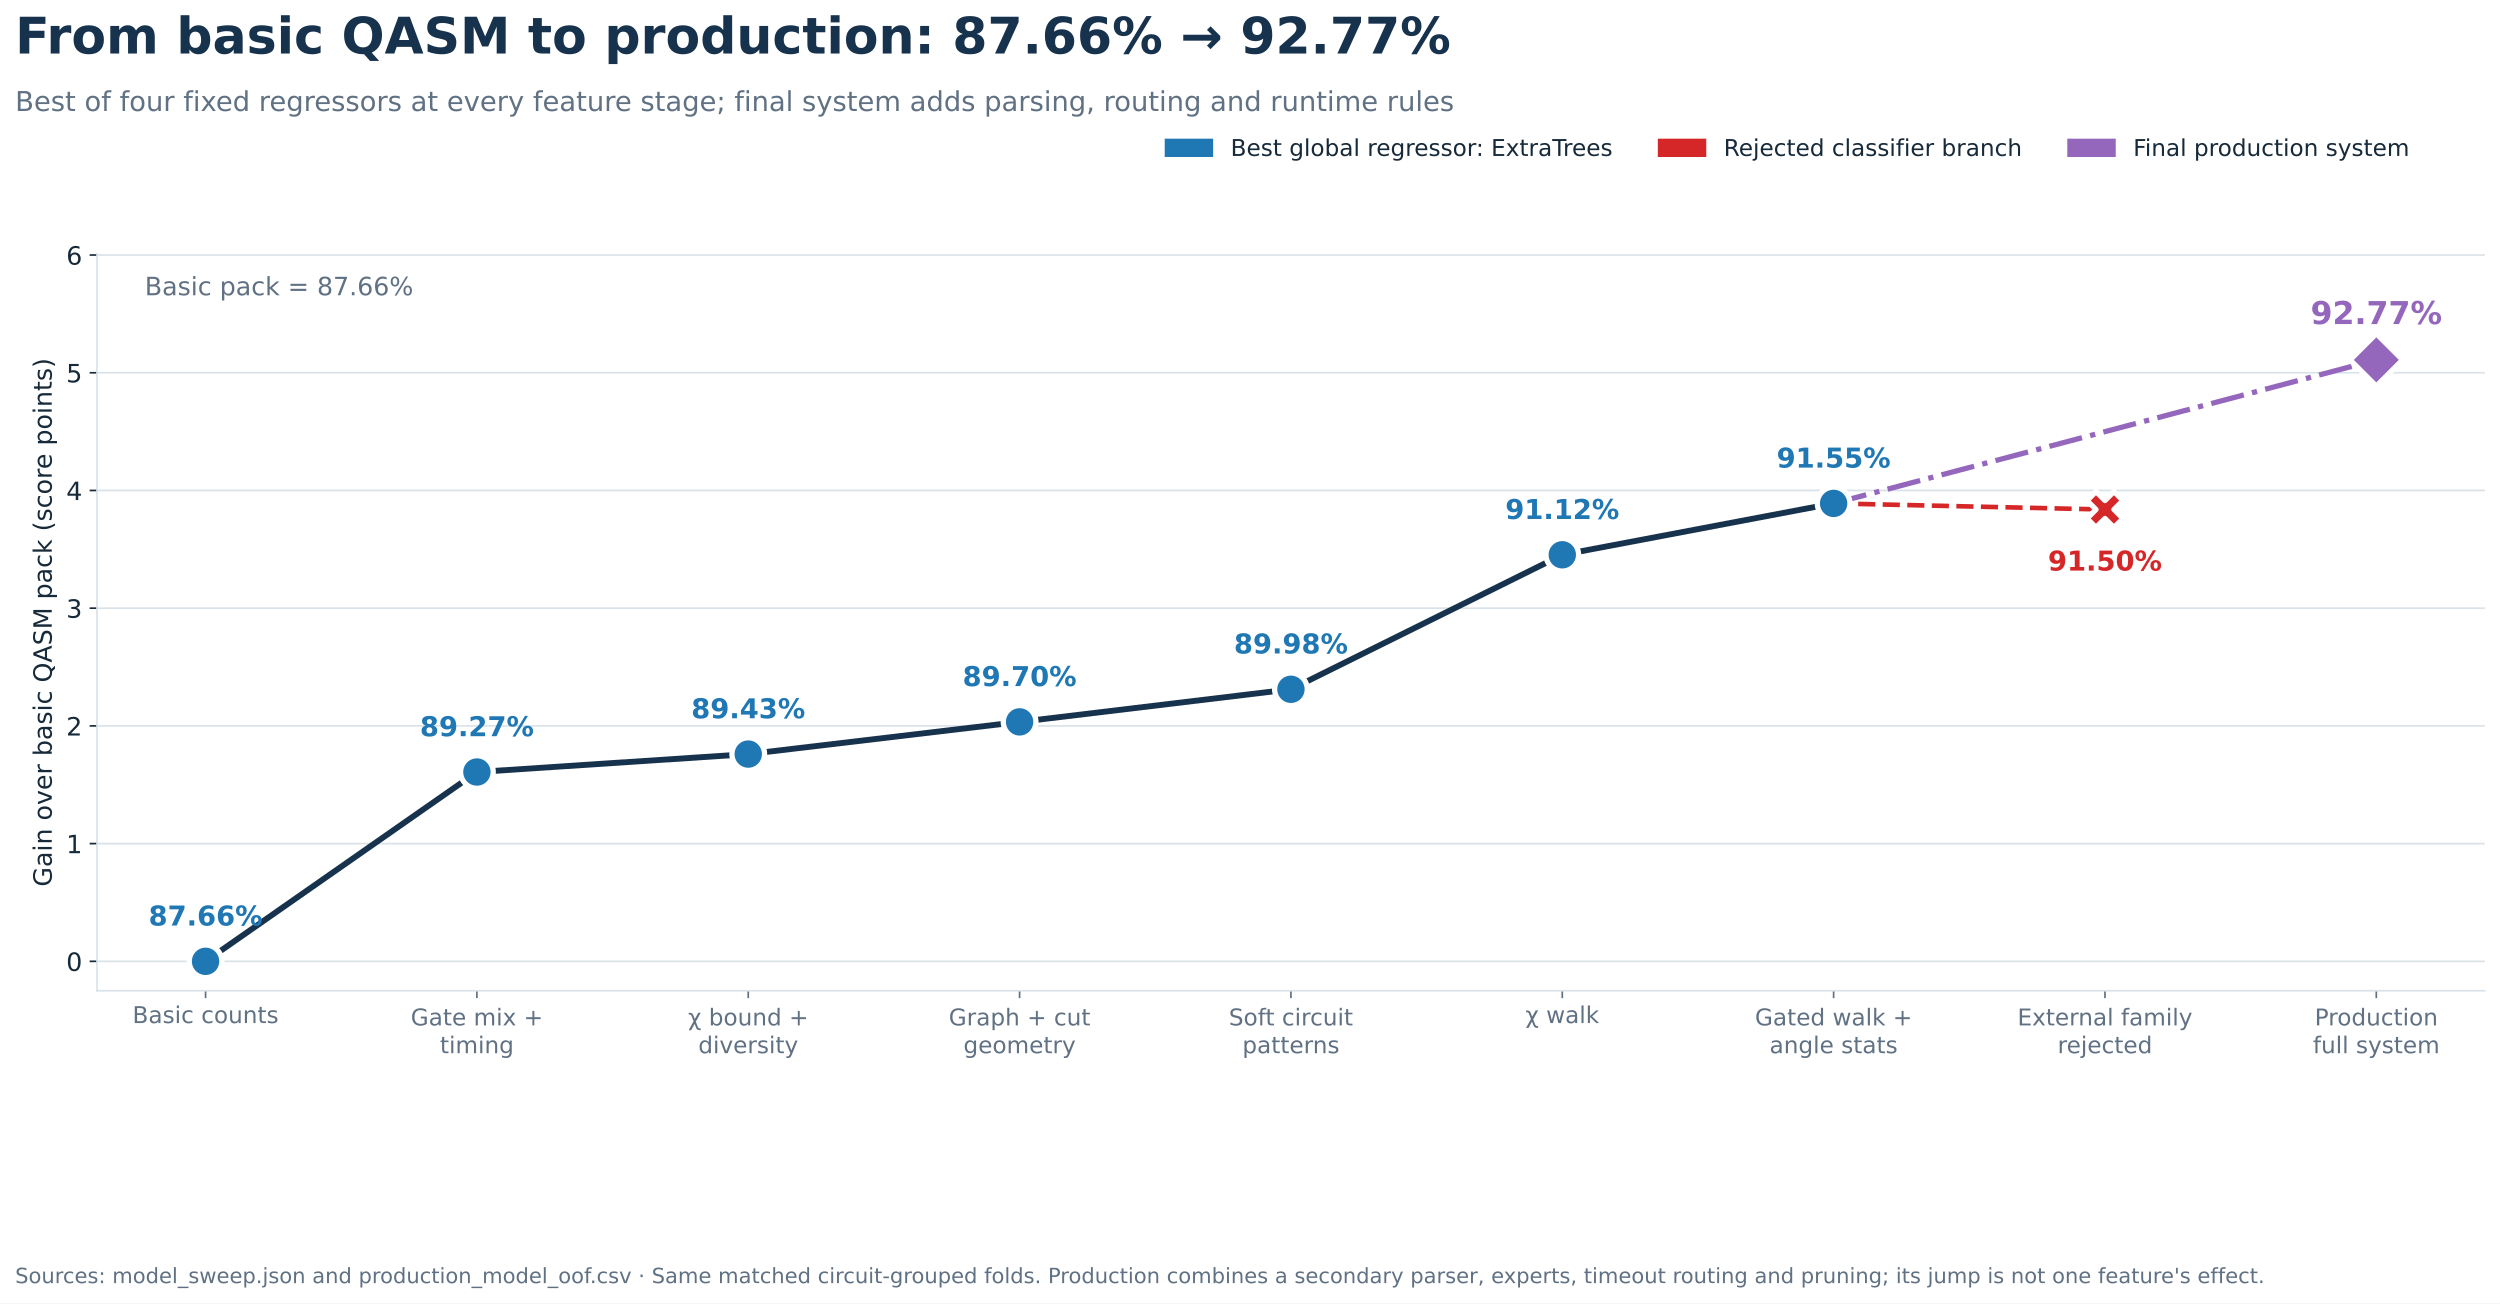
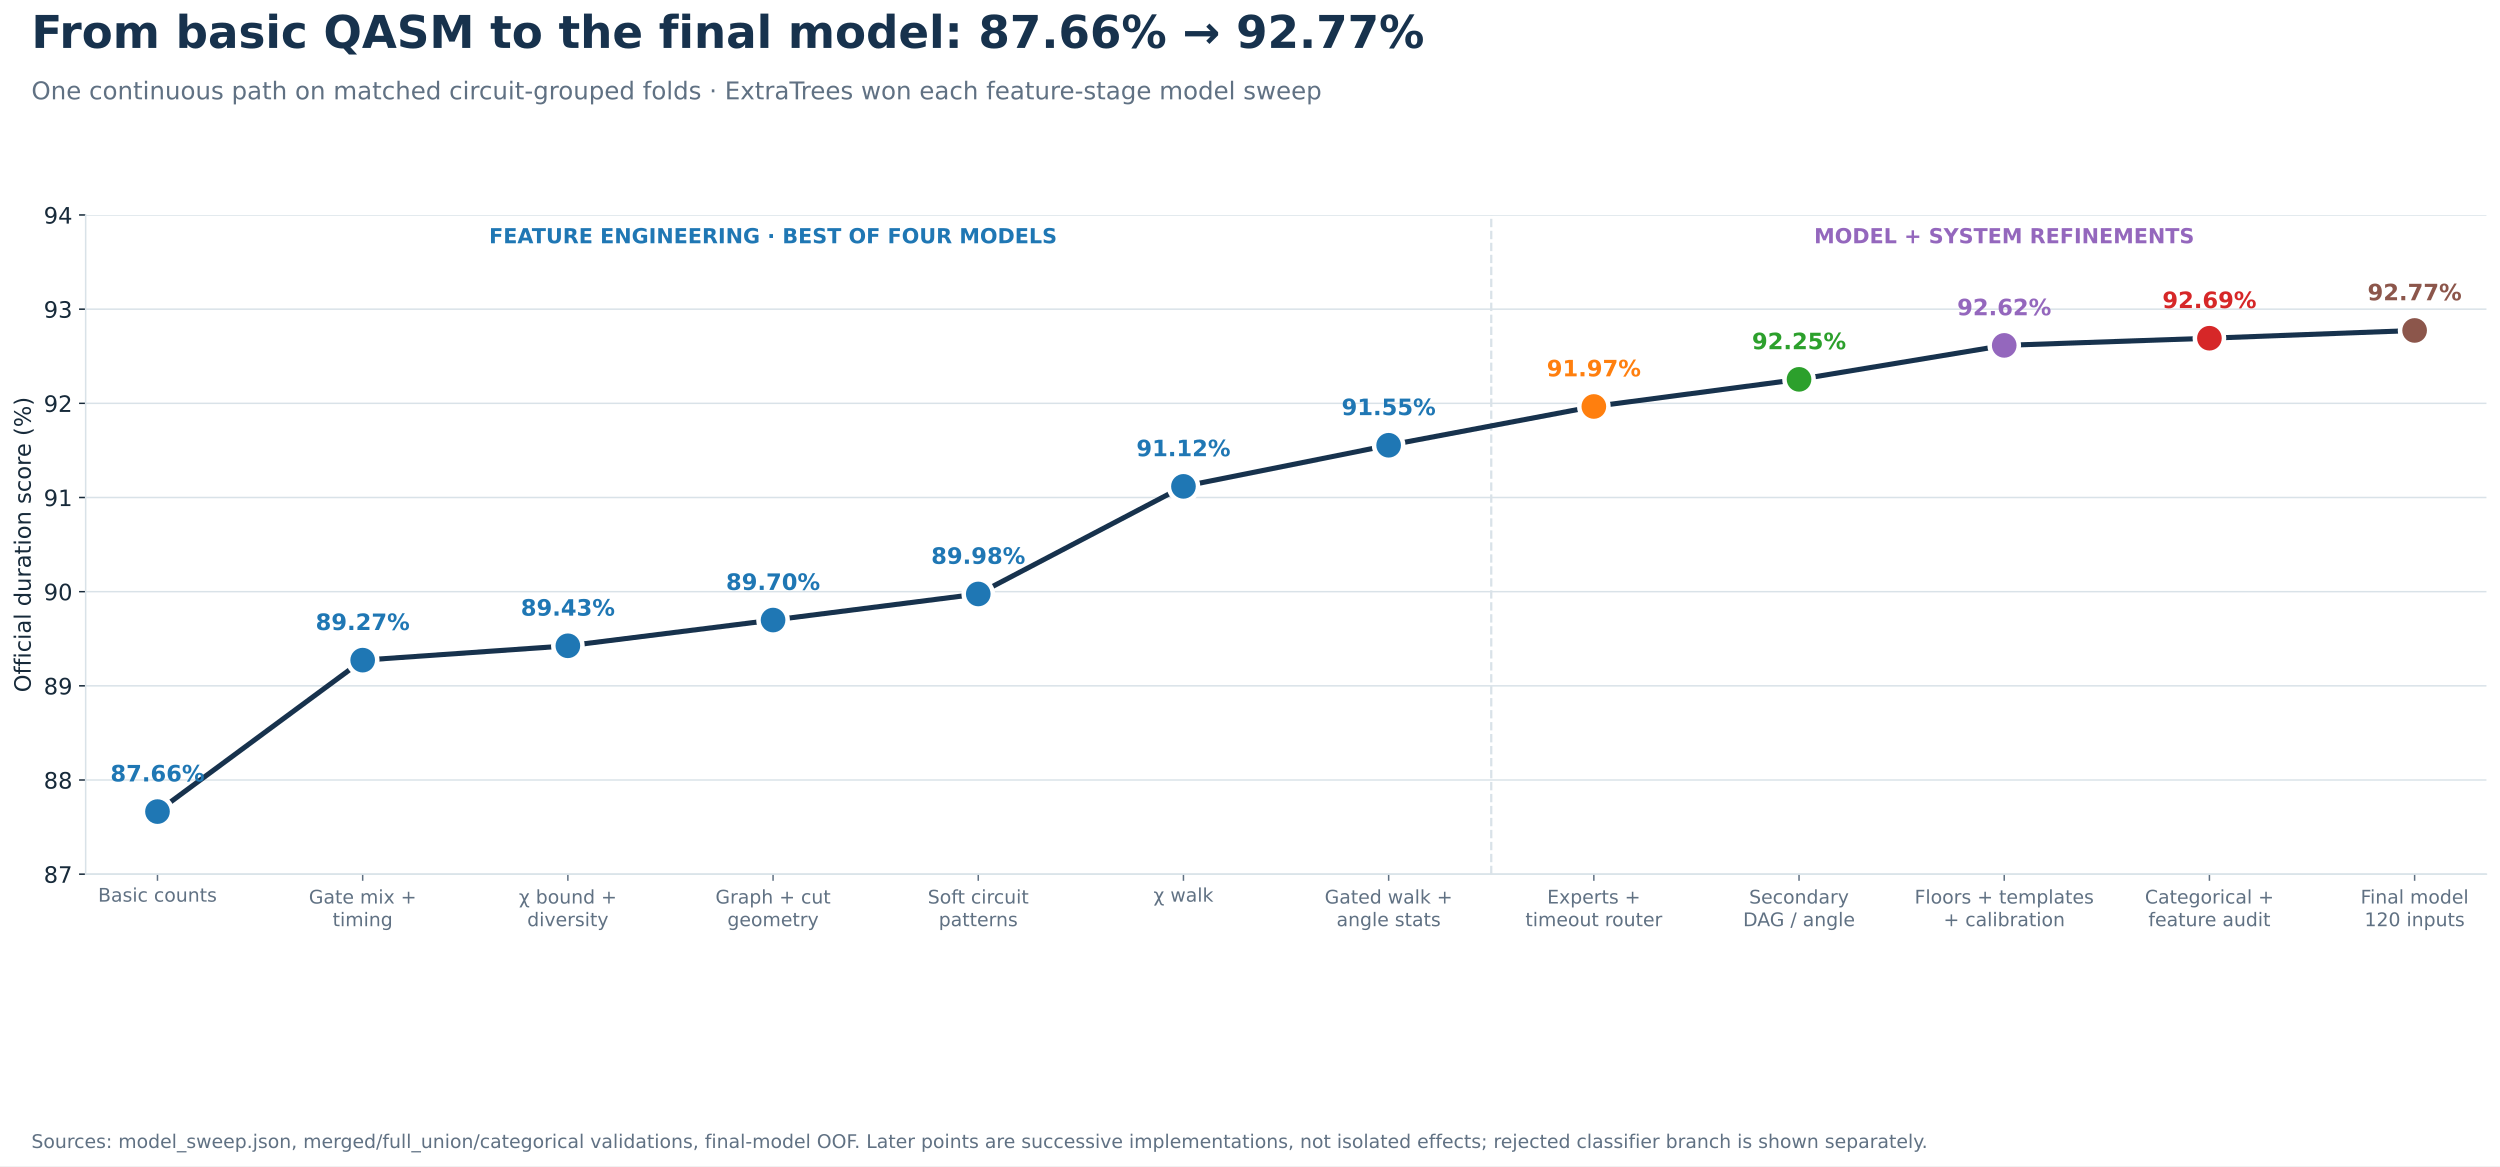
- <svg xmlns="http://www.w3.org/2000/svg" xmlns:xlink="http://www.w3.org/1999/xlink" width="1187.28pt" height="618.984pt" viewBox="0 0 1187.28 618.984" version="1.1">
+ <svg xmlns="http://www.w3.org/2000/svg" xmlns:xlink="http://www.w3.org/1999/xlink" width="1327.071pt" height="618.984pt" viewBox="0 0 1327.071 618.984" version="1.1">
  <defs>
    <style type="text/css">*{stroke-linejoin: round; stroke-linecap: butt}</style>
  </defs>
  <g id="figure_1">
    <g id="patch_1">
-       <path d="M 0 618.984 L 1187.28 618.984 L 1187.28 0 L 0 0 z " style="fill: #ffffff" />
+       <path d="M 0 618.984 L 1327.071 618.984 L 1327.071 0 L 0 0 z " style="fill: #ffffff" />
    </g>
    <g id="axes_1">
      <g id="patch_2">
-         <path d="M 46.08 470.52 L 1180.08 470.52 L 1180.08 120.6 L 46.08 120.6 z " style="fill: #ffffff" />
+         <path d="M 45.471 464.04 L 1319.871 464.04 L 1319.871 114.12 L 45.471 114.12 z " style="fill: #ffffff" />
+       </g>
+       <g id="line2d_1">
+         <path d="M 791.594 464.04 L 791.594 114.12 " clip-path="url(#p9c6d1c579f)" style="fill: none; stroke-dasharray: 4.44,1.92; stroke-dashoffset: 0; stroke: #d9e2e8; stroke-width: 1.2" />
      </g>
      <g id="matplotlib.axis_1">
        <g id="xtick_1">
-           <g id="line2d_1">
+           <g id="line2d_2">
            <defs>
-               <path id="md5b3fcedff" d="M 0 0 L 0 3.5 " style="stroke: #607183; stroke-width: 0.8" />
+               <path id="me6a58d813c" d="M 0 0 L 0 3.5 " style="stroke: #607183; stroke-width: 0.8" />
            </defs>
            <g>
-               <use xlink:href="#md5b3fcedff" x="97.625" y="470.52" style="fill: #607183; stroke: #607183; stroke-width: 0.8" />
+               <use xlink:href="#me6a58d813c" x="83.594" y="464.04" style="fill: #607183; stroke: #607183; stroke-width: 0.8" />
            </g>
          </g>
          <g id="text_1">
-             <text style="font-size: 11px; font-family: 'DejaVu Sans'; text-anchor: middle; fill: #607183" x="97.625" y="485.878" transform="rotate(-0 97.62546 485.8783)">Basic counts</text>
+             <text style="font-size: 10px; font-family: 'DejaVu Sans'; text-anchor: middle; fill: #607183" x="83.594" y="478.638" transform="rotate(-0 83.59401 478.6384)">Basic counts</text>
          </g>
        </g>
        <g id="xtick_2">
-           <g id="line2d_2">
-             <g>
-               <use xlink:href="#md5b3fcedff" x="226.489" y="470.52" style="fill: #607183; stroke: #607183; stroke-width: 0.8" />
+           <g id="line2d_3">
+             <g>
+               <use xlink:href="#me6a58d813c" x="192.517" y="464.04" style="fill: #607183; stroke: #607183; stroke-width: 0.8" />
            </g>
          </g>
          <g id="text_2">
-             <text style="font-size: 11px; font-family: 'DejaVu Sans'; fill: #607183" transform="translate(195.0712 486.9794)">Gate mix +</text>
-             <text style="font-size: 11px; font-family: 'DejaVu Sans'; fill: #607183" transform="translate(208.9424 500.1824)">timing</text>
+             <text style="font-size: 10px; font-family: 'DejaVu Sans'; fill: #607183" transform="translate(163.9554 479.6394)">Gate mix +</text>
+             <text style="font-size: 10px; font-family: 'DejaVu Sans'; fill: #607183" transform="translate(176.5655 491.6421)">timing</text>
          </g>
        </g>
        <g id="xtick_3">
-           <g id="line2d_3">
-             <g>
-               <use xlink:href="#md5b3fcedff" x="355.353" y="470.52" style="fill: #607183; stroke: #607183; stroke-width: 0.8" />
+           <g id="line2d_4">
+             <g>
+               <use xlink:href="#me6a58d813c" x="301.44" y="464.04" style="fill: #607183; stroke: #607183; stroke-width: 0.8" />
            </g>
          </g>
          <g id="text_3">
-             <text style="font-size: 11px; font-family: 'DejaVu Sans'; fill: #607183" transform="translate(326.751 486.9794)">χ bound +</text>
-             <text style="font-size: 11px; font-family: 'DejaVu Sans'; fill: #607183" transform="translate(331.628 500.1824)">diversity</text>
+             <text style="font-size: 10px; font-family: 'DejaVu Sans'; fill: #607183" transform="translate(275.4386 479.6394)">χ bound +</text>
+             <text style="font-size: 10px; font-family: 'DejaVu Sans'; fill: #607183" transform="translate(279.8722 491.6421)">diversity</text>
          </g>
        </g>
        <g id="xtick_4">
-           <g id="line2d_4">
-             <g>
-               <use xlink:href="#md5b3fcedff" x="484.216" y="470.52" style="fill: #607183; stroke: #607183; stroke-width: 0.8" />
+           <g id="line2d_5">
+             <g>
+               <use xlink:href="#me6a58d813c" x="410.363" y="464.04" style="fill: #607183; stroke: #607183; stroke-width: 0.8" />
            </g>
          </g>
          <g id="text_4">
-             <text style="font-size: 11px; font-family: 'DejaVu Sans'; fill: #607183" transform="translate(450.5753 486.9794)">Graph + cut</text>
-             <text style="font-size: 11px; font-family: 'DejaVu Sans'; fill: #607183" transform="translate(457.5611 500.1815)">geometry</text>
+             <text style="font-size: 10px; font-family: 'DejaVu Sans'; fill: #607183" transform="translate(379.7804 479.6394)">Graph + cut</text>
+             <text style="font-size: 10px; font-family: 'DejaVu Sans'; fill: #607183" transform="translate(386.1312 491.6414)">geometry</text>
          </g>
        </g>
        <g id="xtick_5">
-           <g id="line2d_5">
-             <g>
-               <use xlink:href="#md5b3fcedff" x="613.08" y="470.52" style="fill: #607183; stroke: #607183; stroke-width: 0.8" />
+           <g id="line2d_6">
+             <g>
+               <use xlink:href="#me6a58d813c" x="519.286" y="464.04" style="fill: #607183; stroke: #607183; stroke-width: 0.8" />
            </g>
          </g>
          <g id="text_5">
-             <text style="font-size: 11px; font-family: 'DejaVu Sans'; fill: #607183" transform="translate(583.5931 486.9794)">Soft circuit</text>
-             <text style="font-size: 11px; font-family: 'DejaVu Sans'; fill: #607183" transform="translate(590.0058 500.1815)">patterns</text>
+             <text style="font-size: 10px; font-family: 'DejaVu Sans'; fill: #607183" transform="translate(492.4801 479.6394)">Soft circuit</text>
+             <text style="font-size: 10px; font-family: 'DejaVu Sans'; fill: #607183" transform="translate(498.3098 491.6414)">patterns</text>
          </g>
        </g>
        <g id="xtick_6">
-           <g id="line2d_6">
-             <g>
-               <use xlink:href="#md5b3fcedff" x="741.944" y="470.52" style="fill: #607183; stroke: #607183; stroke-width: 0.8" />
+           <g id="line2d_7">
+             <g>
+               <use xlink:href="#me6a58d813c" x="628.209" y="464.04" style="fill: #607183; stroke: #607183; stroke-width: 0.8" />
            </g>
          </g>
          <g id="text_6">
-             <text style="font-size: 11px; font-family: 'DejaVu Sans'; text-anchor: middle; fill: #607183" x="741.944" y="485.878" transform="rotate(-0 741.9436 485.8783)">χ walk</text>
+             <text style="font-size: 10px; font-family: 'DejaVu Sans'; text-anchor: middle; fill: #607183" x="628.209" y="478.638" transform="rotate(-0 628.2094 478.6384)">χ walk</text>
          </g>
        </g>
        <g id="xtick_7">
-           <g id="line2d_7">
-             <g>
-               <use xlink:href="#md5b3fcedff" x="870.807" y="470.52" style="fill: #607183; stroke: #607183; stroke-width: 0.8" />
+           <g id="line2d_8">
+             <g>
+               <use xlink:href="#me6a58d813c" x="737.132" y="464.04" style="fill: #607183; stroke: #607183; stroke-width: 0.8" />
            </g>
          </g>
          <g id="text_7">
-             <text style="font-size: 11px; font-family: 'DejaVu Sans'; fill: #607183" transform="translate(833.4571 486.9794)">Gated walk +</text>
-             <text style="font-size: 11px; font-family: 'DejaVu Sans'; fill: #607183" transform="translate(840.3863 500.1824)">angle stats</text>
+             <text style="font-size: 10px; font-family: 'DejaVu Sans'; fill: #607183" transform="translate(703.1778 479.6394)">Gated walk +</text>
+             <text style="font-size: 10px; font-family: 'DejaVu Sans'; fill: #607183" transform="translate(709.477 491.6421)">angle stats</text>
          </g>
        </g>
        <g id="xtick_8">
-           <g id="line2d_8">
-             <g>
-               <use xlink:href="#md5b3fcedff" x="999.671" y="470.52" style="fill: #607183; stroke: #607183; stroke-width: 0.8" />
+           <g id="line2d_9">
+             <g>
+               <use xlink:href="#me6a58d813c" x="846.056" y="464.04" style="fill: #607183; stroke: #607183; stroke-width: 0.8" />
            </g>
          </g>
          <g id="text_8">
-             <text style="font-size: 11px; font-family: 'DejaVu Sans'; fill: #607183" transform="translate(958.1279 486.9794)">External family</text>
-             <text style="font-size: 11px; font-family: 'DejaVu Sans'; fill: #607183" transform="translate(977.1785 500.1824)">rejected</text>
+             <text style="font-size: 10px; font-family: 'DejaVu Sans'; fill: #607183" transform="translate(821.2868 479.6386)">Experts +</text>
+             <text style="font-size: 10px; font-family: 'DejaVu Sans'; fill: #607183" transform="translate(809.7165 491.6414)">timeout router</text>
          </g>
        </g>
        <g id="xtick_9">
-           <g id="line2d_9">
-             <g>
-               <use xlink:href="#md5b3fcedff" x="1128.535" y="470.52" style="fill: #607183; stroke: #607183; stroke-width: 0.8" />
+           <g id="line2d_10">
+             <g>
+               <use xlink:href="#me6a58d813c" x="954.979" y="464.04" style="fill: #607183; stroke: #607183; stroke-width: 0.8" />
            </g>
          </g>
          <g id="text_9">
-             <text style="font-size: 11px; font-family: 'DejaVu Sans'; fill: #607183" transform="translate(1099.273 486.9794)">Production</text>
-             <text style="font-size: 11px; font-family: 'DejaVu Sans'; fill: #607183" transform="translate(1098.425 500.1824)">full system</text>
+             <text style="font-size: 10px; font-family: 'DejaVu Sans'; fill: #607183" transform="translate(928.4974 479.6394)">Secondary</text>
+             <text style="font-size: 10px; font-family: 'DejaVu Sans'; fill: #607183" transform="translate(925.2739 491.6421)">DAG / angle</text>
+           </g>
+         </g>
+         <g id="xtick_10">
+           <g id="line2d_11">
+             <g>
+               <use xlink:href="#me6a58d813c" x="1063.902" y="464.04" style="fill: #607183; stroke: #607183; stroke-width: 0.8" />
+             </g>
+           </g>
+           <g id="text_10">
+             <text style="font-size: 10px; font-family: 'DejaVu Sans'; fill: #607183" transform="translate(1016.314 479.6394)">Floors + templates</text>
+             <text style="font-size: 10px; font-family: 'DejaVu Sans'; fill: #607183" transform="translate(1031.66 491.6421)">+ calibration</text>
+           </g>
+         </g>
+         <g id="xtick_11">
+           <g id="line2d_12">
+             <g>
+               <use xlink:href="#me6a58d813c" x="1172.825" y="464.04" style="fill: #607183; stroke: #607183; stroke-width: 0.8" />
+             </g>
+           </g>
+           <g id="text_11">
+             <text style="font-size: 10px; font-family: 'DejaVu Sans'; fill: #607183" transform="translate(1138.573 479.6394)">Categorical +</text>
+             <text style="font-size: 10px; font-family: 'DejaVu Sans'; fill: #607183" transform="translate(1140.428 491.6421)">feature audit</text>
+           </g>
+         </g>
+         <g id="xtick_12">
+           <g id="line2d_13">
+             <g>
+               <use xlink:href="#me6a58d813c" x="1281.748" y="464.04" style="fill: #607183; stroke: #607183; stroke-width: 0.8" />
+             </g>
+           </g>
+           <g id="text_12">
+             <text style="font-size: 10px; font-family: 'DejaVu Sans'; fill: #607183" transform="translate(1253.067 479.6394)">Final model</text>
+             <text style="font-size: 10px; font-family: 'DejaVu Sans'; fill: #607183" transform="translate(1255.149 491.6421)">120 inputs</text>
          </g>
        </g>
      </g>
      <g id="matplotlib.axis_2">
        <g id="ytick_1">
-           <g id="line2d_10">
-             <path d="M 46.08 456.544 L 1180.08 456.544 " clip-path="url(#p7369e8b511)" style="fill: none; stroke: #d9e2e8; stroke-width: 0.8; stroke-linecap: square" />
-           </g>
-           <g id="line2d_11">
+           <g id="line2d_14">
+             <path d="M 45.471 464.04 L 1319.871 464.04 " clip-path="url(#p9c6d1c579f)" style="fill: none; stroke: #d9e2e8; stroke-width: 0.8; stroke-linecap: square" />
+           </g>
+           <g id="line2d_15">
            <defs>
-               <path id="m414807d38f" d="M 0 0 L -3.5 0 " style="stroke: #172a3a; stroke-width: 0.8" />
+               <path id="mba2ef9f2dd" d="M 0 0 L -3.5 0 " style="stroke: #172a3a; stroke-width: 0.8" />
            </defs>
            <g>
-               <use xlink:href="#m414807d38f" x="46.08" y="456.544" style="fill: #172a3a; stroke: #172a3a; stroke-width: 0.8" />
-             </g>
-           </g>
-           <g id="text_10">
-             <text style="font-size: 12px; font-family: 'DejaVu Sans'; text-anchor: end; fill: #172a3a" x="39.08" y="461.103" transform="rotate(-0 39.08 461.1026)">0</text>
+               <use xlink:href="#mba2ef9f2dd" x="45.471" y="464.04" style="fill: #172a3a; stroke: #172a3a; stroke-width: 0.8" />
+             </g>
+           </g>
+           <g id="text_13">
+             <text style="font-size: 12px; font-family: 'DejaVu Sans'; text-anchor: end; fill: #172a3a" x="38.471" y="468.599" transform="rotate(-0 38.47094 468.5986)">87</text>
          </g>
        </g>
        <g id="ytick_2">
-           <g id="line2d_12">
-             <path d="M 46.08 400.64 L 1180.08 400.64 " clip-path="url(#p7369e8b511)" style="fill: none; stroke: #d9e2e8; stroke-width: 0.8; stroke-linecap: square" />
-           </g>
-           <g id="line2d_13">
-             <g>
-               <use xlink:href="#m414807d38f" x="46.08" y="400.64" style="fill: #172a3a; stroke: #172a3a; stroke-width: 0.8" />
-             </g>
-           </g>
-           <g id="text_11">
-             <text style="font-size: 12px; font-family: 'DejaVu Sans'; text-anchor: end; fill: #172a3a" x="39.08" y="405.199" transform="rotate(-0 39.08 405.1987)">1</text>
+           <g id="line2d_16">
+             <path d="M 45.471 414.051 L 1319.871 414.051 " clip-path="url(#p9c6d1c579f)" style="fill: none; stroke: #d9e2e8; stroke-width: 0.8; stroke-linecap: square" />
+           </g>
+           <g id="line2d_17">
+             <g>
+               <use xlink:href="#mba2ef9f2dd" x="45.471" y="414.051" style="fill: #172a3a; stroke: #172a3a; stroke-width: 0.8" />
+             </g>
+           </g>
+           <g id="text_14">
+             <text style="font-size: 12px; font-family: 'DejaVu Sans'; text-anchor: end; fill: #172a3a" x="38.471" y="418.61" transform="rotate(-0 38.47094 418.61)">88</text>
          </g>
        </g>
        <g id="ytick_3">
-           <g id="line2d_14">
-             <path d="M 46.08 344.736 L 1180.08 344.736 " clip-path="url(#p7369e8b511)" style="fill: none; stroke: #d9e2e8; stroke-width: 0.8; stroke-linecap: square" />
-           </g>
-           <g id="line2d_15">
-             <g>
-               <use xlink:href="#m414807d38f" x="46.08" y="344.736" style="fill: #172a3a; stroke: #172a3a; stroke-width: 0.8" />
-             </g>
-           </g>
-           <g id="text_12">
-             <text style="font-size: 12px; font-family: 'DejaVu Sans'; text-anchor: end; fill: #172a3a" x="39.08" y="349.295" transform="rotate(-0 39.08 349.2947)">2</text>
+           <g id="line2d_18">
+             <path d="M 45.471 364.063 L 1319.871 364.063 " clip-path="url(#p9c6d1c579f)" style="fill: none; stroke: #d9e2e8; stroke-width: 0.8; stroke-linecap: square" />
+           </g>
+           <g id="line2d_19">
+             <g>
+               <use xlink:href="#mba2ef9f2dd" x="45.471" y="364.063" style="fill: #172a3a; stroke: #172a3a; stroke-width: 0.8" />
+             </g>
+           </g>
+           <g id="text_15">
+             <text style="font-size: 12px; font-family: 'DejaVu Sans'; text-anchor: end; fill: #172a3a" x="38.471" y="368.621" transform="rotate(-0 38.47094 368.6215)">89</text>
          </g>
        </g>
        <g id="ytick_4">
-           <g id="line2d_16">
-             <path d="M 46.08 288.832 L 1180.08 288.832 " clip-path="url(#p7369e8b511)" style="fill: none; stroke: #d9e2e8; stroke-width: 0.8; stroke-linecap: square" />
-           </g>
-           <g id="line2d_17">
-             <g>
-               <use xlink:href="#m414807d38f" x="46.08" y="288.832" style="fill: #172a3a; stroke: #172a3a; stroke-width: 0.8" />
-             </g>
-           </g>
-           <g id="text_13">
-             <text style="font-size: 12px; font-family: 'DejaVu Sans'; text-anchor: end; fill: #172a3a" x="39.08" y="293.391" transform="rotate(-0 39.08 293.3908)">3</text>
+           <g id="line2d_20">
+             <path d="M 45.471 314.074 L 1319.871 314.074 " clip-path="url(#p9c6d1c579f)" style="fill: none; stroke: #d9e2e8; stroke-width: 0.8; stroke-linecap: square" />
+           </g>
+           <g id="line2d_21">
+             <g>
+               <use xlink:href="#mba2ef9f2dd" x="45.471" y="314.074" style="fill: #172a3a; stroke: #172a3a; stroke-width: 0.8" />
+             </g>
+           </g>
+           <g id="text_16">
+             <text style="font-size: 12px; font-family: 'DejaVu Sans'; text-anchor: end; fill: #172a3a" x="38.471" y="318.633" transform="rotate(-0 38.47094 318.6329)">90</text>
          </g>
        </g>
        <g id="ytick_5">
-           <g id="line2d_18">
-             <path d="M 46.08 232.928 L 1180.08 232.928 " clip-path="url(#p7369e8b511)" style="fill: none; stroke: #d9e2e8; stroke-width: 0.8; stroke-linecap: square" />
-           </g>
-           <g id="line2d_19">
-             <g>
-               <use xlink:href="#m414807d38f" x="46.08" y="232.928" style="fill: #172a3a; stroke: #172a3a; stroke-width: 0.8" />
-             </g>
-           </g>
-           <g id="text_14">
-             <text style="font-size: 12px; font-family: 'DejaVu Sans'; text-anchor: end; fill: #172a3a" x="39.08" y="237.487" transform="rotate(-0 39.08 237.4869)">4</text>
+           <g id="line2d_22">
+             <path d="M 45.471 264.086 L 1319.871 264.086 " clip-path="url(#p9c6d1c579f)" style="fill: none; stroke: #d9e2e8; stroke-width: 0.8; stroke-linecap: square" />
+           </g>
+           <g id="line2d_23">
+             <g>
+               <use xlink:href="#mba2ef9f2dd" x="45.471" y="264.086" style="fill: #172a3a; stroke: #172a3a; stroke-width: 0.8" />
+             </g>
+           </g>
+           <g id="text_17">
+             <text style="font-size: 12px; font-family: 'DejaVu Sans'; text-anchor: end; fill: #172a3a" x="38.471" y="268.644" transform="rotate(-0 38.47094 268.6443)">91</text>
          </g>
        </g>
        <g id="ytick_6">
-           <g id="line2d_20">
-             <path d="M 46.08 177.024 L 1180.08 177.024 " clip-path="url(#p7369e8b511)" style="fill: none; stroke: #d9e2e8; stroke-width: 0.8; stroke-linecap: square" />
-           </g>
-           <g id="line2d_21">
-             <g>
-               <use xlink:href="#m414807d38f" x="46.08" y="177.024" style="fill: #172a3a; stroke: #172a3a; stroke-width: 0.8" />
-             </g>
-           </g>
-           <g id="text_15">
-             <text style="font-size: 12px; font-family: 'DejaVu Sans'; text-anchor: end; fill: #172a3a" x="39.08" y="181.583" transform="rotate(-0 39.08 181.5829)">5</text>
+           <g id="line2d_24">
+             <path d="M 45.471 214.097 L 1319.871 214.097 " clip-path="url(#p9c6d1c579f)" style="fill: none; stroke: #d9e2e8; stroke-width: 0.8; stroke-linecap: square" />
+           </g>
+           <g id="line2d_25">
+             <g>
+               <use xlink:href="#mba2ef9f2dd" x="45.471" y="214.097" style="fill: #172a3a; stroke: #172a3a; stroke-width: 0.8" />
+             </g>
+           </g>
+           <g id="text_18">
+             <text style="font-size: 12px; font-family: 'DejaVu Sans'; text-anchor: end; fill: #172a3a" x="38.471" y="218.656" transform="rotate(-0 38.47094 218.6557)">92</text>
          </g>
        </g>
        <g id="ytick_7">
-           <g id="line2d_22">
-             <path d="M 46.08 121.12 L 1180.08 121.12 " clip-path="url(#p7369e8b511)" style="fill: none; stroke: #d9e2e8; stroke-width: 0.8; stroke-linecap: square" />
-           </g>
-           <g id="line2d_23">
-             <g>
-               <use xlink:href="#m414807d38f" x="46.08" y="121.12" style="fill: #172a3a; stroke: #172a3a; stroke-width: 0.8" />
-             </g>
-           </g>
-           <g id="text_16">
-             <text style="font-size: 12px; font-family: 'DejaVu Sans'; text-anchor: end; fill: #172a3a" x="39.08" y="125.679" transform="rotate(-0 39.08 125.679)">6</text>
-           </g>
-         </g>
-         <g id="text_17">
-           <text style="font-size: 12px; font-family: 'DejaVu Sans'; text-anchor: middle; fill: #172a3a" x="24.562" y="295.56" transform="rotate(-90 24.56219 295.56)">Gain over basic QASM pack (score points)</text>
-         </g>
-       </g>
-       <g id="line2d_24">
-         <path d="M 97.625 456.544 L 226.489 366.638 L 355.353 358.118 L 484.216 342.836 L 613.08 327.35 L 741.944 263.476 L 870.807 239.07 " clip-path="url(#p7369e8b511)" style="fill: none; stroke: #17324d; stroke-width: 2.8; stroke-linecap: square" />
-       </g>
-       <g id="line2d_25">
-         <path d="M 870.807 239.07 L 999.671 241.977 " clip-path="url(#p7369e8b511)" style="fill: none; stroke-dasharray: 8.14,3.52; stroke-dashoffset: 0; stroke: #d62728; stroke-width: 2.2" />
-       </g>
-       <g id="line2d_26">
-         <path d="M 870.807 239.07 L 1128.535 170.914 " clip-path="url(#p7369e8b511)" style="fill: none; stroke-dasharray: 16,4,2.5,4; stroke-dashoffset: 0; stroke: #9467bd; stroke-width: 2.5" />
+           <g id="line2d_26">
+             <path d="M 45.471 164.109 L 1319.871 164.109 " clip-path="url(#p9c6d1c579f)" style="fill: none; stroke: #d9e2e8; stroke-width: 0.8; stroke-linecap: square" />
+           </g>
+           <g id="line2d_27">
+             <g>
+               <use xlink:href="#mba2ef9f2dd" x="45.471" y="164.109" style="fill: #172a3a; stroke: #172a3a; stroke-width: 0.8" />
+             </g>
+           </g>
+           <g id="text_19">
+             <text style="font-size: 12px; font-family: 'DejaVu Sans'; text-anchor: end; fill: #172a3a" x="38.471" y="168.667" transform="rotate(-0 38.47094 168.6672)">93</text>
+           </g>
+         </g>
+         <g id="ytick_8">
+           <g id="line2d_28">
+             <path d="M 45.471 114.12 L 1319.871 114.12 " clip-path="url(#p9c6d1c579f)" style="fill: none; stroke: #d9e2e8; stroke-width: 0.8; stroke-linecap: square" />
+           </g>
+           <g id="line2d_29">
+             <g>
+               <use xlink:href="#mba2ef9f2dd" x="45.471" y="114.12" style="fill: #172a3a; stroke: #172a3a; stroke-width: 0.8" />
+             </g>
+           </g>
+           <g id="text_20">
+             <text style="font-size: 12px; font-family: 'DejaVu Sans'; text-anchor: end; fill: #172a3a" x="38.471" y="118.679" transform="rotate(-0 38.47094 118.6786)">94</text>
+           </g>
+         </g>
+         <g id="text_21">
+           <text style="font-size: 12px; font-family: 'DejaVu Sans'; text-anchor: middle; fill: #172a3a" x="16.318" y="289.08" transform="rotate(-90 16.31812 289.08)">Official duration score (%)</text>
+         </g>
+       </g>
+       <g id="line2d_30">
+         <path d="M 83.594 430.816 L 192.517 350.423 L 301.44 342.805 L 410.363 329.14 L 519.286 315.293 L 628.209 258.177 L 737.132 236.354 L 846.056 215.77 L 954.979 201.37 L 1063.902 183.341 L 1172.825 179.533 L 1281.748 175.409 " clip-path="url(#p9c6d1c579f)" style="fill: none; stroke: #17324d; stroke-width: 2.7; stroke-linecap: square" />
      </g>
      <g id="patch_3">
-         <path d="M 46.08 470.52 L 46.08 120.6 " style="fill: none; stroke: #d9e2e8; stroke-width: 0.8; stroke-linejoin: miter; stroke-linecap: square" />
+         <path d="M 45.471 464.04 L 45.471 114.12 " style="fill: none; stroke: #d9e2e8; stroke-width: 0.8; stroke-linejoin: miter; stroke-linecap: square" />
      </g>
      <g id="patch_4">
-         <path d="M 46.08 470.52 L 1180.08 470.52 " style="fill: none; stroke: #d9e2e8; stroke-width: 0.8; stroke-linejoin: miter; stroke-linecap: square" />
+         <path d="M 45.471 464.04 L 1319.871 464.04 " style="fill: none; stroke: #d9e2e8; stroke-width: 0.8; stroke-linejoin: miter; stroke-linecap: square" />
      </g>
      <g id="PathCollection_1">
        <defs>
-           <path id="m51dc6c91c4" d="M 0 7.746 C 2.054 7.746 4.025 6.93 5.477 5.477 C 6.93 4.025 7.746 2.054 7.746 0 C 7.746 -2.054 6.93 -4.025 5.477 -5.477 C 4.025 -6.93 2.054 -7.746 0 -7.746 C -2.054 -7.746 -4.025 -6.93 -5.477 -5.477 C -6.93 -4.025 -7.746 -2.054 -7.746 0 C -7.746 2.054 -6.93 4.025 -5.477 5.477 C -4.025 6.93 -2.054 7.746 0 7.746 z " style="stroke: #ffffff; stroke-width: 2.5" />
-         </defs>
-         <g clip-path="url(#p7369e8b511)">
-           <use xlink:href="#m51dc6c91c4" x="97.625" y="456.544" style="fill: #1f77b4; stroke: #ffffff; stroke-width: 2.5" />
-         </g>
-       </g>
-       <g id="text_18">
-         <text style="font-weight: 700; font-size: 13px; font-family: 'DejaVu Sans'; text-anchor: middle; fill: #1f77b4" x="97.625" y="439.544" transform="rotate(-0 97.62546 439.544)">87.66%</text>
+           <path id="m8fa4ebe7b3" d="M 0 7.746 C 2.054 7.746 4.025 6.93 5.477 5.477 C 6.93 4.025 7.746 2.054 7.746 0 C 7.746 -2.054 6.93 -4.025 5.477 -5.477 C 4.025 -6.93 2.054 -7.746 0 -7.746 C -2.054 -7.746 -4.025 -6.93 -5.477 -5.477 C -6.93 -4.025 -7.746 -2.054 -7.746 0 C -7.746 2.054 -6.93 4.025 -5.477 5.477 C -4.025 6.93 -2.054 7.746 0 7.746 z " style="stroke: #ffffff; stroke-width: 2.4" />
+         </defs>
+         <g clip-path="url(#p9c6d1c579f)">
+           <use xlink:href="#m8fa4ebe7b3" x="83.594" y="430.816" style="fill: #1f77b4; stroke: #ffffff; stroke-width: 2.4" />
+         </g>
+       </g>
+       <g id="text_22">
+         <text style="font-weight: 700; font-size: 12px; font-family: 'DejaVu Sans'; text-anchor: middle; fill: #1f77b4" x="83.594" y="414.816" transform="rotate(-0 83.59401 414.816)">87.66%</text>
      </g>
      <g id="PathCollection_2">
-         <g clip-path="url(#p7369e8b511)">
-           <use xlink:href="#m51dc6c91c4" x="226.489" y="366.638" style="fill: #1f77b4; stroke: #ffffff; stroke-width: 2.5" />
-         </g>
-       </g>
-       <g id="text_19">
-         <text style="font-weight: 700; font-size: 13px; font-family: 'DejaVu Sans'; text-anchor: middle; fill: #1f77b4" x="226.489" y="349.638" transform="rotate(-0 226.4891 349.6378)">89.27%</text>
+         <g clip-path="url(#p9c6d1c579f)">
+           <use xlink:href="#m8fa4ebe7b3" x="192.517" y="350.423" style="fill: #1f77b4; stroke: #ffffff; stroke-width: 2.4" />
+         </g>
+       </g>
+       <g id="text_23">
+         <text style="font-weight: 700; font-size: 12px; font-family: 'DejaVu Sans'; text-anchor: middle; fill: #1f77b4" x="192.517" y="334.423" transform="rotate(-0 192.5171 334.423)">89.27%</text>
      </g>
      <g id="PathCollection_3">
-         <g clip-path="url(#p7369e8b511)">
-           <use xlink:href="#m51dc6c91c4" x="355.353" y="358.118" style="fill: #1f77b4; stroke: #ffffff; stroke-width: 2.5" />
-         </g>
-       </g>
-       <g id="text_20">
-         <text style="font-weight: 700; font-size: 13px; font-family: 'DejaVu Sans'; text-anchor: middle; fill: #1f77b4" x="355.353" y="341.118" transform="rotate(-0 355.3527 341.1178)">89.43%</text>
+         <g clip-path="url(#p9c6d1c579f)">
+           <use xlink:href="#m8fa4ebe7b3" x="301.44" y="342.805" style="fill: #1f77b4; stroke: #ffffff; stroke-width: 2.4" />
+         </g>
+       </g>
+       <g id="text_24">
+         <text style="font-weight: 700; font-size: 12px; font-family: 'DejaVu Sans'; text-anchor: middle; fill: #1f77b4" x="301.44" y="326.805" transform="rotate(-0 301.4402 326.8046)">89.43%</text>
      </g>
      <g id="PathCollection_4">
-         <g clip-path="url(#p7369e8b511)">
-           <use xlink:href="#m51dc6c91c4" x="484.216" y="342.836" style="fill: #1f77b4; stroke: #ffffff; stroke-width: 2.5" />
-         </g>
-       </g>
-       <g id="text_21">
-         <text style="font-weight: 700; font-size: 13px; font-family: 'DejaVu Sans'; text-anchor: middle; fill: #1f77b4" x="484.216" y="325.836" transform="rotate(-0 484.2164 325.8363)">89.70%</text>
+         <g clip-path="url(#p9c6d1c579f)">
+           <use xlink:href="#m8fa4ebe7b3" x="410.363" y="329.14" style="fill: #1f77b4; stroke: #ffffff; stroke-width: 2.4" />
+         </g>
+       </g>
+       <g id="text_25">
+         <text style="font-weight: 700; font-size: 12px; font-family: 'DejaVu Sans'; text-anchor: middle; fill: #1f77b4" x="410.363" y="313.14" transform="rotate(-0 410.3632 313.1401)">89.70%</text>
      </g>
      <g id="PathCollection_5">
-         <g clip-path="url(#p7369e8b511)">
-           <use xlink:href="#m51dc6c91c4" x="613.08" y="327.35" style="fill: #1f77b4; stroke: #ffffff; stroke-width: 2.5" />
-         </g>
-       </g>
-       <g id="text_22">
-         <text style="font-weight: 700; font-size: 13px; font-family: 'DejaVu Sans'; text-anchor: middle; fill: #1f77b4" x="613.08" y="310.35" transform="rotate(-0 613.08 310.3502)">89.98%</text>
+         <g clip-path="url(#p9c6d1c579f)">
+           <use xlink:href="#m8fa4ebe7b3" x="519.286" y="315.293" style="fill: #1f77b4; stroke: #ffffff; stroke-width: 2.4" />
+         </g>
+       </g>
+       <g id="text_26">
+         <text style="font-weight: 700; font-size: 12px; font-family: 'DejaVu Sans'; text-anchor: middle; fill: #1f77b4" x="519.286" y="299.293" transform="rotate(-0 519.2863 299.2926)">89.98%</text>
      </g>
      <g id="PathCollection_6">
-         <g clip-path="url(#p7369e8b511)">
-           <use xlink:href="#m51dc6c91c4" x="741.944" y="263.476" style="fill: #1f77b4; stroke: #ffffff; stroke-width: 2.5" />
-         </g>
-       </g>
-       <g id="text_23">
-         <text style="font-weight: 700; font-size: 13px; font-family: 'DejaVu Sans'; text-anchor: middle; fill: #1f77b4" x="741.944" y="246.476" transform="rotate(-0 741.9436 246.476)">91.12%</text>
+         <g clip-path="url(#p9c6d1c579f)">
+           <use xlink:href="#m8fa4ebe7b3" x="628.209" y="258.177" style="fill: #1f77b4; stroke: #ffffff; stroke-width: 2.4" />
+         </g>
+       </g>
+       <g id="text_27">
+         <text style="font-weight: 700; font-size: 12px; font-family: 'DejaVu Sans'; text-anchor: middle; fill: #1f77b4" x="628.209" y="242.177" transform="rotate(-0 628.2094 242.1771)">91.12%</text>
      </g>
      <g id="PathCollection_7">
-         <g clip-path="url(#p7369e8b511)">
-           <use xlink:href="#m51dc6c91c4" x="870.807" y="239.07" style="fill: #1f77b4; stroke: #ffffff; stroke-width: 2.5" />
-         </g>
-       </g>
-       <g id="text_24">
-         <text style="font-weight: 700; font-size: 13px; font-family: 'DejaVu Sans'; text-anchor: middle; fill: #1f77b4" x="870.807" y="222.07" transform="rotate(-0 870.8073 222.0702)">91.55%</text>
+         <g clip-path="url(#p9c6d1c579f)">
+           <use xlink:href="#m8fa4ebe7b3" x="737.132" y="236.354" style="fill: #1f77b4; stroke: #ffffff; stroke-width: 2.4" />
+         </g>
+       </g>
+       <g id="text_28">
+         <text style="font-weight: 700; font-size: 12px; font-family: 'DejaVu Sans'; text-anchor: middle; fill: #1f77b4" x="737.132" y="220.354" transform="rotate(-0 737.1325 220.3538)">91.55%</text>
      </g>
      <g id="PathCollection_8">
        <defs>
-           <path id="m3a3fdee0d1" d="M -4.257 8.515 L 0 4.257 L 4.257 8.515 L 8.515 4.257 L 4.257 0 L 8.515 -4.257 L 4.257 -8.515 L 0 -4.257 L -4.257 -8.515 L -8.515 -4.257 L -4.257 0 L -8.515 4.257 z " style="stroke: #ffffff; stroke-width: 2.5" />
-         </defs>
-         <g clip-path="url(#p7369e8b511)">
-           <use xlink:href="#m3a3fdee0d1" x="999.671" y="241.977" style="fill: #d62728; stroke: #ffffff; stroke-width: 2.5" />
-         </g>
-       </g>
-       <g id="text_25">
-         <text style="font-weight: 700; font-size: 13px; font-family: 'DejaVu Sans'; text-anchor: middle; fill: #d62728" x="999.671" y="270.977" transform="rotate(-0 999.6709 270.9766)">91.50%</text>
+           <path id="mc692271a68" d="M 0 7.746 C 2.054 7.746 4.025 6.93 5.477 5.477 C 6.93 4.025 7.746 2.054 7.746 0 C 7.746 -2.054 6.93 -4.025 5.477 -5.477 C 4.025 -6.93 2.054 -7.746 0 -7.746 C -2.054 -7.746 -4.025 -6.93 -5.477 -5.477 C -6.93 -4.025 -7.746 -2.054 -7.746 0 C -7.746 2.054 -6.93 4.025 -5.477 5.477 C -4.025 6.93 -2.054 7.746 0 7.746 z " style="stroke: #ffffff; stroke-width: 2.4" />
+         </defs>
+         <g clip-path="url(#p9c6d1c579f)">
+           <use xlink:href="#mc692271a68" x="846.056" y="215.77" style="fill: #ff7f0e; stroke: #ffffff; stroke-width: 2.4" />
+         </g>
+       </g>
+       <g id="text_29">
+         <text style="font-weight: 700; font-size: 12px; font-family: 'DejaVu Sans'; text-anchor: middle; fill: #ff7f0e" x="846.056" y="199.77" transform="rotate(-0 846.0556 199.7697)">91.97%</text>
      </g>
      <g id="PathCollection_9">
        <defs>
-           <path id="m06e8fe902a" d="M -0 12.45 L 12.45 0 L 0 -12.45 L -12.45 -0 z " style="stroke: #ffffff; stroke-width: 2.5" />
-         </defs>
-         <g clip-path="url(#p7369e8b511)">
-           <use xlink:href="#m06e8fe902a" x="1128.535" y="170.914" style="fill: #9467bd; stroke: #ffffff; stroke-width: 2.5" />
-         </g>
-       </g>
-       <g id="text_26">
-         <text style="font-weight: 700; font-size: 15px; font-family: 'DejaVu Sans'; text-anchor: middle; fill: #9467bd" x="1128.535" y="153.914" transform="rotate(-0 1128.535 153.9135)">92.77%</text>
-       </g>
-       <g id="text_27">
-         <text style="font-size: 12px; font-family: 'DejaVu Sans'; text-anchor: start; fill: #607183" x="68.76" y="140.216" transform="rotate(-0 68.76 140.2157)">Basic pack = 87.66%</text>
+           <path id="maa2db600a7" d="M 0 7.746 C 2.054 7.746 4.025 6.93 5.477 5.477 C 6.93 4.025 7.746 2.054 7.746 0 C 7.746 -2.054 6.93 -4.025 5.477 -5.477 C 4.025 -6.93 2.054 -7.746 0 -7.746 C -2.054 -7.746 -4.025 -6.93 -5.477 -5.477 C -6.93 -4.025 -7.746 -2.054 -7.746 0 C -7.746 2.054 -6.93 4.025 -5.477 5.477 C -4.025 6.93 -2.054 7.746 0 7.746 z " style="stroke: #ffffff; stroke-width: 2.4" />
+         </defs>
+         <g clip-path="url(#p9c6d1c579f)">
+           <use xlink:href="#maa2db600a7" x="954.979" y="201.37" style="fill: #2ca02c; stroke: #ffffff; stroke-width: 2.4" />
+         </g>
+       </g>
+       <g id="text_30">
+         <text style="font-weight: 700; font-size: 12px; font-family: 'DejaVu Sans'; text-anchor: middle; fill: #2ca02c" x="954.979" y="185.37" transform="rotate(-0 954.9786 185.3698)">92.25%</text>
+       </g>
+       <g id="PathCollection_10">
+         <defs>
+           <path id="m1e48ae17c2" d="M 0 7.746 C 2.054 7.746 4.025 6.93 5.477 5.477 C 6.93 4.025 7.746 2.054 7.746 0 C 7.746 -2.054 6.93 -4.025 5.477 -5.477 C 4.025 -6.93 2.054 -7.746 0 -7.746 C -2.054 -7.746 -4.025 -6.93 -5.477 -5.477 C -6.93 -4.025 -7.746 -2.054 -7.746 0 C -7.746 2.054 -6.93 4.025 -5.477 5.477 C -4.025 6.93 -2.054 7.746 0 7.746 z " style="stroke: #ffffff; stroke-width: 2.4" />
+         </defs>
+         <g clip-path="url(#p9c6d1c579f)">
+           <use xlink:href="#m1e48ae17c2" x="1063.902" y="183.341" style="fill: #9467bd; stroke: #ffffff; stroke-width: 2.4" />
+         </g>
+       </g>
+       <g id="text_31">
+         <text style="font-weight: 700; font-size: 12px; font-family: 'DejaVu Sans'; text-anchor: middle; fill: #9467bd" x="1063.902" y="167.341" transform="rotate(-0 1063.902 167.3409)">92.62%</text>
+       </g>
+       <g id="PathCollection_11">
+         <defs>
+           <path id="mba0863a63f" d="M 0 7.746 C 2.054 7.746 4.025 6.93 5.477 5.477 C 6.93 4.025 7.746 2.054 7.746 0 C 7.746 -2.054 6.93 -4.025 5.477 -5.477 C 4.025 -6.93 2.054 -7.746 0 -7.746 C -2.054 -7.746 -4.025 -6.93 -5.477 -5.477 C -6.93 -4.025 -7.746 -2.054 -7.746 0 C -7.746 2.054 -6.93 4.025 -5.477 5.477 C -4.025 6.93 -2.054 7.746 0 7.746 z " style="stroke: #ffffff; stroke-width: 2.4" />
+         </defs>
+         <g clip-path="url(#p9c6d1c579f)">
+           <use xlink:href="#mba0863a63f" x="1172.825" y="179.533" style="fill: #d62728; stroke: #ffffff; stroke-width: 2.4" />
+         </g>
+       </g>
+       <g id="text_32">
+         <text style="font-weight: 700; font-size: 12px; font-family: 'DejaVu Sans'; text-anchor: middle; fill: #d62728" x="1172.825" y="163.533" transform="rotate(-0 1172.825 163.5327)">92.69%</text>
+       </g>
+       <g id="PathCollection_12">
+         <defs>
+           <path id="m11304925f2" d="M 0 7.746 C 2.054 7.746 4.025 6.93 5.477 5.477 C 6.93 4.025 7.746 2.054 7.746 0 C 7.746 -2.054 6.93 -4.025 5.477 -5.477 C 4.025 -6.93 2.054 -7.746 0 -7.746 C -2.054 -7.746 -4.025 -6.93 -5.477 -5.477 C -6.93 -4.025 -7.746 -2.054 -7.746 0 C -7.746 2.054 -6.93 4.025 -5.477 5.477 C -4.025 6.93 -2.054 7.746 0 7.746 z " style="stroke: #ffffff; stroke-width: 2.4" />
+         </defs>
+         <g clip-path="url(#p9c6d1c579f)">
+           <use xlink:href="#m11304925f2" x="1281.748" y="175.409" style="fill: #8c564b; stroke: #ffffff; stroke-width: 2.4" />
+         </g>
+       </g>
+       <g id="text_33">
+         <text style="font-weight: 700; font-size: 12px; font-family: 'DejaVu Sans'; text-anchor: middle; fill: #8c564b" x="1281.748" y="159.409" transform="rotate(-0 1281.748 159.409)">92.77%</text>
+       </g>
+       <g id="text_34">
+         <text style="font-weight: 700; font-size: 11px; font-family: 'DejaVu Sans'; text-anchor: middle; fill: #1f77b4" x="410.363" y="129.117" transform="rotate(-0 410.3632 129.1166)">FEATURE ENGINEERING · BEST OF FOUR MODELS</text>
+       </g>
+       <g id="text_35">
+         <text style="font-weight: 700; font-size: 11px; font-family: 'DejaVu Sans'; text-anchor: middle; fill: #9467bd" x="1063.902" y="129.117" transform="rotate(-0 1063.902 129.1166)">MODEL + SYSTEM REFINEMENTS</text>
      </g>
    </g>
-     <g id="text_28">
-       <text style="font-weight: 700; font-size: 24px; font-family: 'DejaVu Sans'; text-anchor: start; fill: #17324d" x="7.2" y="25.436" transform="rotate(-0 7.2 25.43625)">From basic QASM to production: 87.66% → 92.77%</text>
+     <g id="text_36">
+       <text style="font-weight: 700; font-size: 24px; font-family: 'DejaVu Sans'; text-anchor: start; fill: #17324d" x="16.671" y="25.436" transform="rotate(-0 16.67094 25.43625)">From basic QASM to the final model: 87.66% → 92.77%</text>
    </g>
-     <g id="text_29">
-       <text style="font-size: 13px; font-family: 'DejaVu Sans'; text-anchor: start; fill: #607183" x="7.2" y="52.718" transform="rotate(-0 7.2 52.71797)">Best of four fixed regressors at every feature stage; final system adds parsing, routing and runtime rules</text>
+     <g id="text_37">
+       <text style="font-size: 13px; font-family: 'DejaVu Sans'; text-anchor: start; fill: #607183" x="16.671" y="52.718" transform="rotate(-0 16.67094 52.71797)">One continuous path on matched circuit-grouped folds · ExtraTrees won each feature-stage model sweep</text>
    </g>
-     <g id="text_30">
-       <text style="font-size: 10px; font-family: 'DejaVu Sans'; text-anchor: start; fill: #607183" x="7.2" y="609.382" transform="rotate(-0 7.2 609.3817)">Sources: model_sweep.json and production_model_oof.csv · Same matched circuit-grouped folds. Production combines a secondary parser, experts, timeout routing and pruning; its jump is not one feature's effect.</text>
-     </g>
-     <g id="legend_1">
-       <g id="patch_5">
-         <path d="M 553.634 74.058 L 575.634 74.058 L 575.634 66.358 L 553.634 66.358 z " style="fill: #1f77b4; stroke: #1f77b4; stroke-linejoin: miter" />
-       </g>
-       <g id="text_31">
-         <text style="font-size: 11px; font-family: 'DejaVu Sans'; text-anchor: start; fill: #172a3a" x="584.434" y="74.058" transform="rotate(-0 584.4339 74.05828)">Best global regressor: ExtraTrees</text>
-       </g>
-       <g id="patch_6">
-         <path d="M 787.82 74.058 L 809.82 74.058 L 809.82 66.358 L 787.82 66.358 z " style="fill: #d62728; stroke: #d62728; stroke-linejoin: miter" />
-       </g>
-       <g id="text_32">
-         <text style="font-size: 11px; font-family: 'DejaVu Sans'; text-anchor: start; fill: #172a3a" x="818.62" y="74.058" transform="rotate(-0 818.6205 74.05828)">Rejected classifier branch</text>
-       </g>
-       <g id="patch_7">
-         <path d="M 982.285 74.058 L 1004.285 74.058 L 1004.285 66.358 L 982.285 66.358 z " style="fill: #9467bd; stroke: #9467bd; stroke-linejoin: miter" />
-       </g>
-       <g id="text_33">
-         <text style="font-size: 11px; font-family: 'DejaVu Sans'; text-anchor: start; fill: #172a3a" x="1013.085" y="74.058" transform="rotate(-0 1013.085 74.05828)">Final production system</text>
-       </g>
+     <g id="text_38">
+       <text style="font-size: 10px; font-family: 'DejaVu Sans'; text-anchor: start; fill: #607183" x="16.671" y="609.382" transform="rotate(-0 16.67094 609.3817)">Sources: model_sweep.json, merged/full_union/categorical validations, final-model OOF. Later points are successive implementations, not isolated effects; rejected classifier branch is shown separately.</text>
    </g>
  </g>
  <defs>
-     <clipPath id="p7369e8b511">
-       <rect x="46.08" y="120.6" width="1134" height="349.92" />
+     <clipPath id="p9c6d1c579f">
+       <rect x="45.471" y="114.12" width="1274.4" height="349.92" />
    </clipPath>
  </defs>
</svg>
